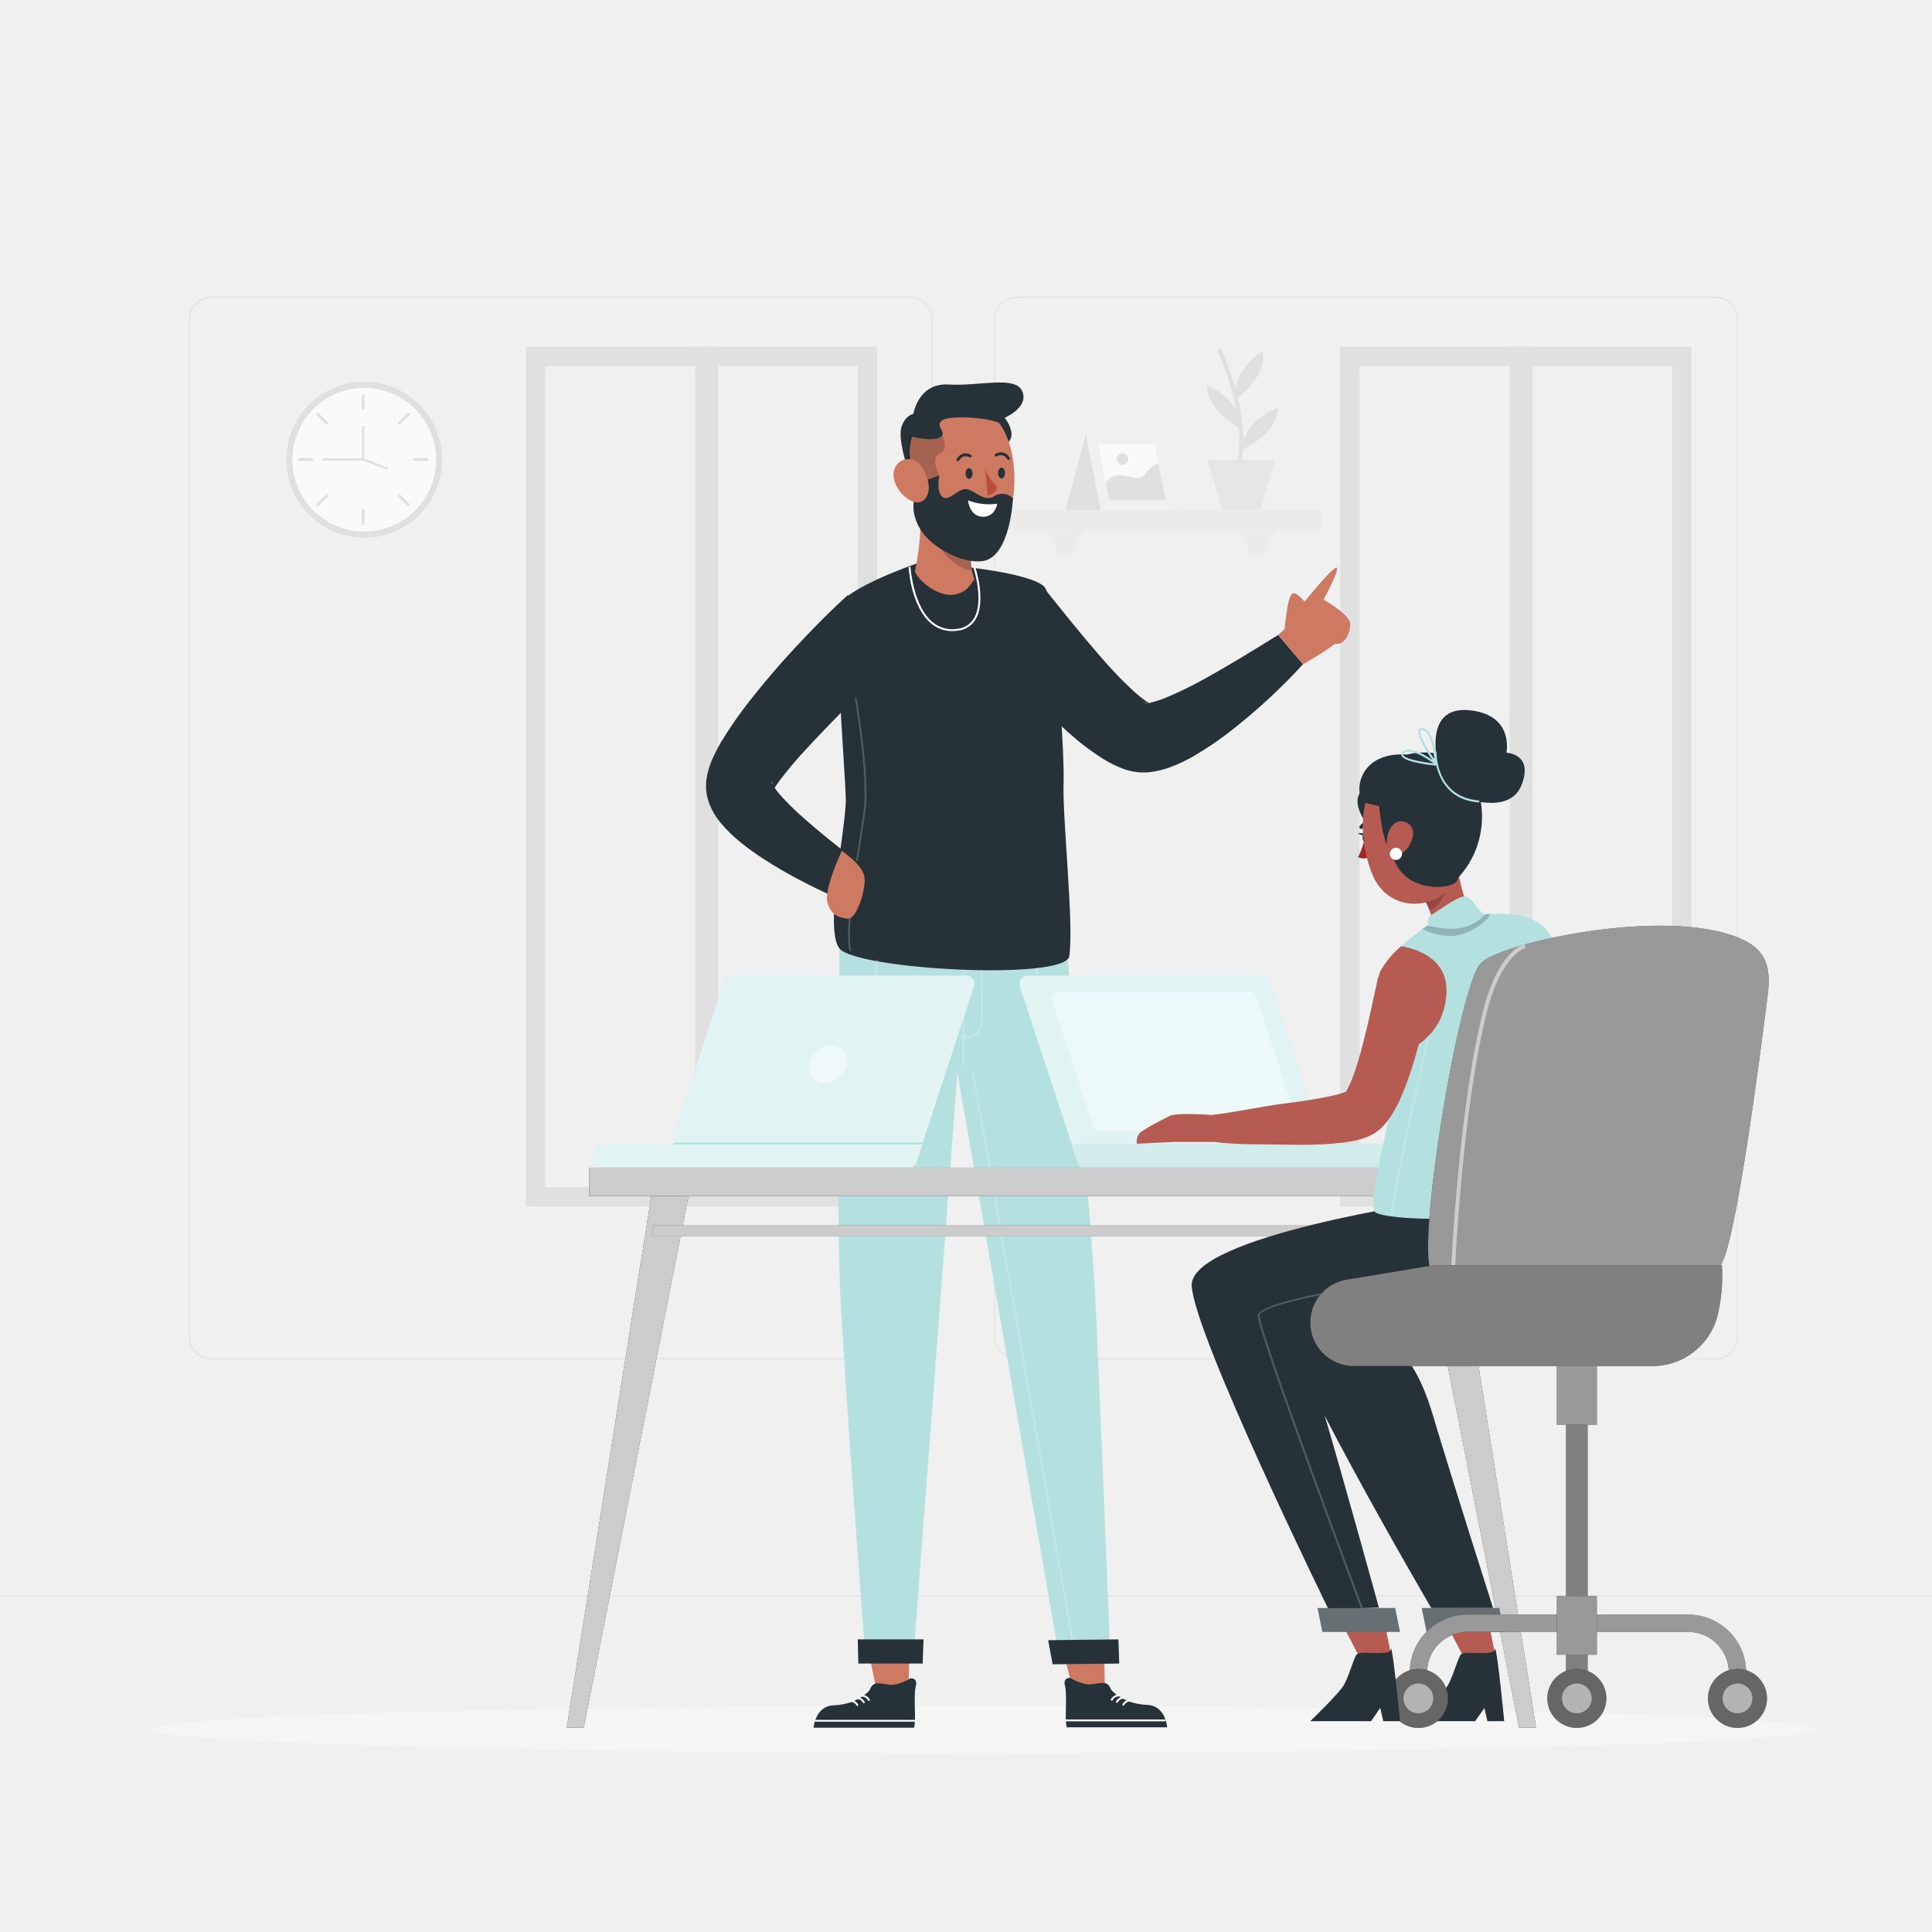
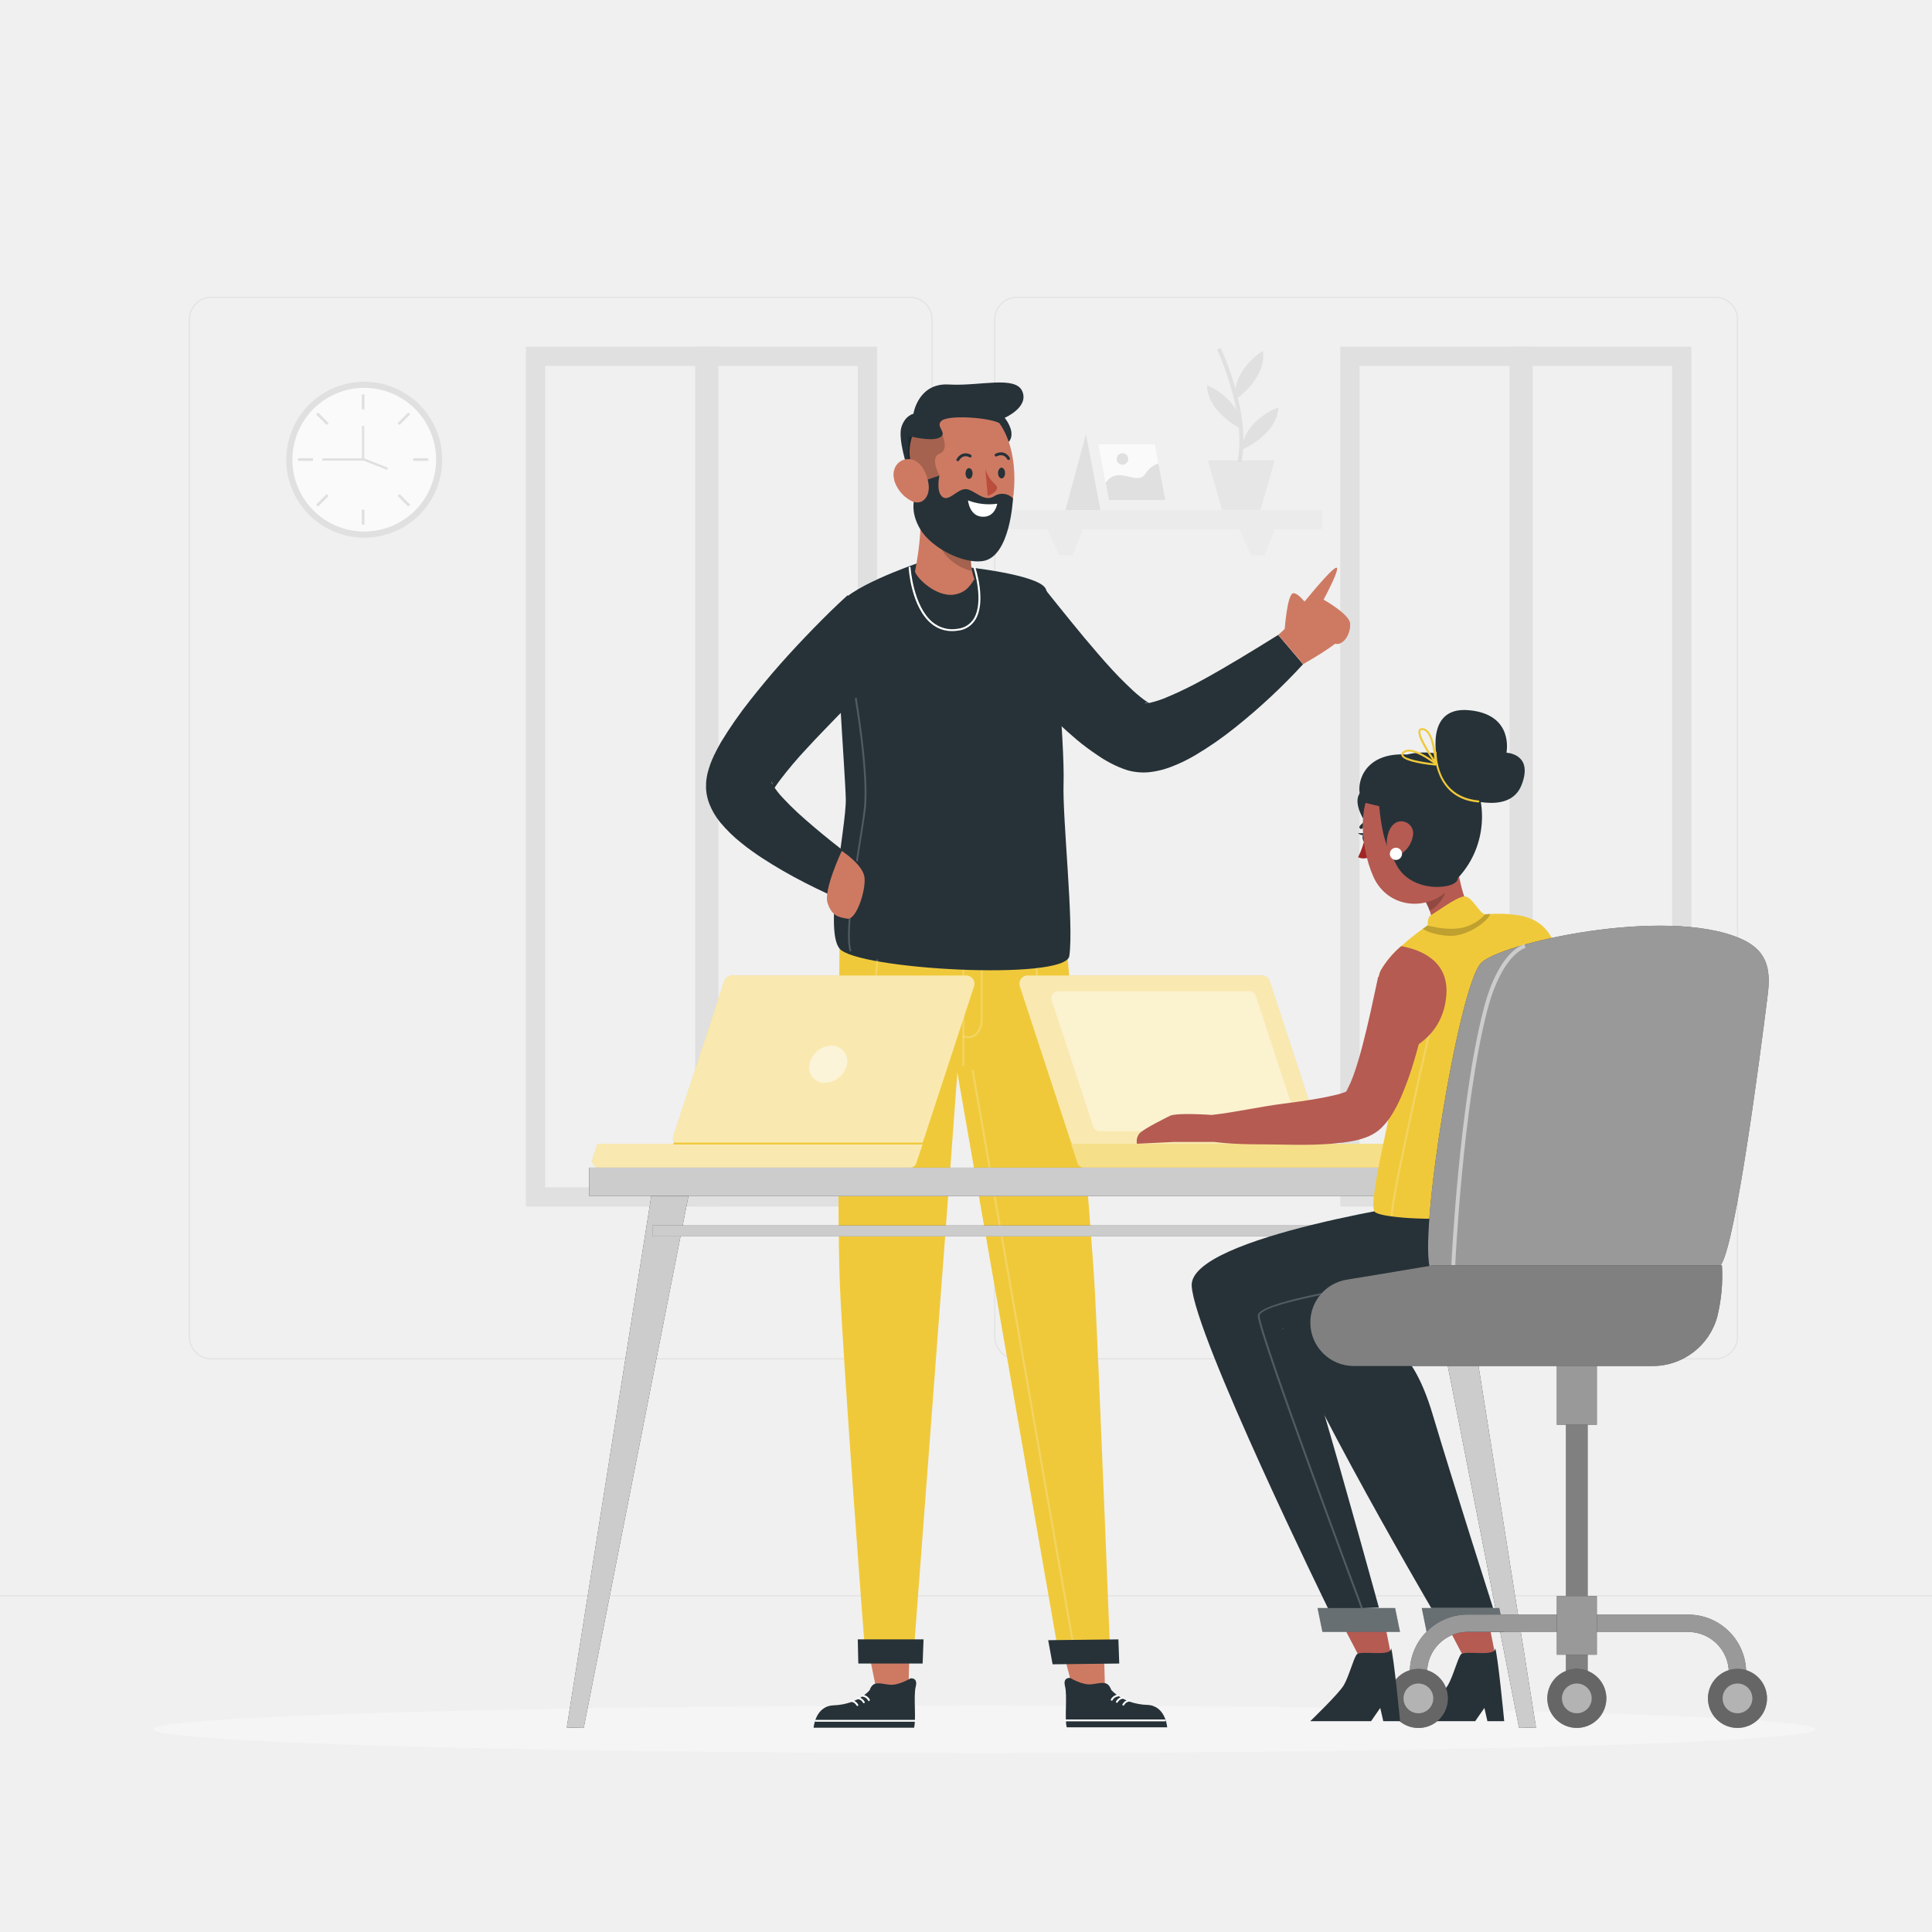
<svg xmlns="http://www.w3.org/2000/svg" viewBox="0 0 500 500">
  <g id="freepik--background-complete--inject-133">
    <rect x="256.32" y="132.04" width="85.87" height="4.92" style="fill:#ebebeb" />
    <polygon points="320.74 137.02 323.76 143.64 327.32 143.64 329.9 137.02 320.74 137.02" style="fill:#ebebeb" />
    <polygon points="271.07 137.02 274.09 143.64 277.64 143.64 280.23 137.02 271.07 137.02" style="fill:#ebebeb" />
    <rect x="281.03" y="155.56" width="222.54" height="90.87" transform="translate(593.29 -191.31) rotate(90)" style="fill:#e0e0e0" />
    <rect x="351.85" y="94.71" width="80.9" height="212.56" style="fill:#f0f0f0" />
    <rect x="390.67" y="89.72" width="6.02" height="222.54" style="fill:#e0e0e0" />
    <rect x="70.27" y="155.56" width="222.54" height="90.87" transform="translate(382.53 19.45) rotate(90)" style="fill:#e0e0e0" />
    <rect x="141.09" y="94.71" width="80.9" height="212.56" style="fill:#f0f0f0" />
    <rect x="179.91" y="89.72" width="6.02" height="222.54" style="fill:#e0e0e0" />
    <path d="M443.92,351.8H263.17a5.87,5.87,0,0,1-5.86-5.86V82.67a5.86,5.86,0,0,1,5.86-5.86H443.92a5.86,5.86,0,0,1,5.86,5.86V345.94A5.87,5.87,0,0,1,443.92,351.8ZM263.17,77.06a5.61,5.61,0,0,0-5.61,5.61V345.94a5.61,5.61,0,0,0,5.61,5.61H443.92a5.61,5.61,0,0,0,5.61-5.61V82.67a5.61,5.61,0,0,0-5.61-5.61Z" style="fill:#e0e0e0" />
    <path d="M235.49,351.8H54.75a5.87,5.87,0,0,1-5.87-5.86V82.67a5.86,5.86,0,0,1,5.87-5.86H235.49a5.86,5.86,0,0,1,5.86,5.86V345.94A5.86,5.86,0,0,1,235.49,351.8ZM54.75,77.06a5.62,5.62,0,0,0-5.62,5.61V345.94a5.62,5.62,0,0,0,5.62,5.61H235.49a5.61,5.61,0,0,0,5.61-5.61V82.67a5.61,5.61,0,0,0-5.61-5.61Z" style="fill:#e0e0e0" />
    <polygon points="329.9 119.12 326.21 131.99 316.28 131.99 312.59 119.12 329.9 119.12" style="fill:#e6e6e6" />
    <path d="M321.47,111.15s-9-4.25-9.09-11.46C312.38,99.69,321,103.07,321.47,111.15Z" style="fill:#e0e0e0" />
    <path d="M321.25,116.45s9.22-3.82,9.61-11C330.86,105.42,322.14,108.4,321.25,116.45Z" style="fill:#e0e0e0" />
    <path d="M319.6,103.52s8.3-5.56,7.26-12.7C326.86,90.82,318.89,95.46,319.6,103.52Z" style="fill:#e0e0e0" />
    <path d="M321.24,119.74l-1-.21c2.58-12.35-5.19-28.9-5.27-29.07l.92-.44C316.23,90.71,323.9,107.05,321.24,119.74Z" style="fill:#e0e0e0" />
    <polygon points="304.8 132.04 284.8 132.04 281.04 112.35 301.04 112.35 304.8 132.04" style="fill:#f0f0f0" />
    <polygon points="301.6 129.4 286.99 129.4 286.13 124.96 284.23 114.99 298.85 114.99 299.78 119.89 301.6 129.4" style="fill:#fafafa" />
    <circle cx="290.5" cy="118.78" r="1.49" style="fill:#e0e0e0" />
    <path d="M301.6,129.4H287l-.86-4.44a4.21,4.21,0,0,1,3.32-2c3,0,5.62,2.13,7.21-.72a6.43,6.43,0,0,1,3.12-2.31Z" style="fill:#e0e0e0" />
    <polygon points="281.04 112.35 275.74 132 279.7 132 284.8 132 281.04 112.35" style="fill:#e0e0e0" />
    <circle cx="94.27" cy="118.97" r="20.18" transform="translate(-38.89 46.11) rotate(-22.92)" style="fill:#e0e0e0" />
    <circle cx="94.27" cy="118.97" r="18.59" transform="translate(-38.35 45.13) rotate(-22.5)" style="fill:#fafafa" />
    <rect x="93.63" y="102.07" width="0.7" height="3.88" style="fill:#e0e0e0" />
    <rect x="93.63" y="131.9" width="0.7" height="3.88" style="fill:#e0e0e0" />
    <rect x="77.12" y="118.58" width="3.88" height="0.7" style="fill:#e0e0e0" />
    <rect x="106.95" y="118.58" width="3.88" height="0.7" style="fill:#e0e0e0" />
    <rect x="102.58" y="108.03" width="3.88" height="0.7" transform="translate(-46.02 105.67) rotate(-45.01)" style="fill:#e0e0e0" />
    <rect x="81.49" y="129.12" width="3.88" height="0.7" transform="translate(-67.12 96.95) rotate(-45.01)" style="fill:#e0e0e0" />
    <rect x="83.08" y="106.44" width="0.7" height="3.88" transform="translate(-52.2 90.75) rotate(-45.01)" style="fill:#e0e0e0" />
    <rect x="104.17" y="127.53" width="0.7" height="3.88" transform="translate(-60.93 111.81) rotate(-44.99)" style="fill:#e0e0e0" />
    <rect x="96.72" y="116.5" width="0.6" height="7.06" transform="translate(-50.21 166.34) rotate(-68.51)" style="fill:#e0e0e0" />
    <polygon points="94.27 119.22 83.43 119.22 83.43 118.63 93.68 118.63 93.68 110.21 94.27 110.21 94.27 119.22" style="fill:#e0e0e0" />
    <rect y="412.87" width="500" height="0.25" style="fill:#e0e0e0" />
  </g>
  <g id="freepik--Shadow--inject-133">
    <ellipse cx="254.71" cy="447.54" rx="215.08" ry="6.17" style="fill:#f5f5f5" />
  </g>
  <g id="freepik--character-2--inject-133">
-     <path d="M217.36,236.44s-.87,76,0,96.14c.91,21,6.31,93,6.37,92.72h12.92s10.71-141.11,11.71-155.95a73.23,73.23,0,0,0-3.87-27.65Z" style="fill:#B4E0E0" />
-     <path d="M276,244.52s6.37,70.54,7.41,90.62S287.24,426,287.24,426l-13.74-.78s-24.77-142-27.33-156.78.5-24,.5-24Z" style="fill:#B4E0E0" />
+     <path d="M217.36,236.44s-.87,76,0,96.14c.91,21,6.31,93,6.37,92.72h12.92s10.71-141.11,11.71-155.95a73.23,73.23,0,0,0-3.87-27.65Z" style="fill:#F0C93B" />
+     <path d="M276,244.52s6.37,70.54,7.41,90.62S287.24,426,287.24,426l-13.74-.78s-24.77-142-27.33-156.78.5-24,.5-24Z" style="fill:#F0C93B" />
    <g style="opacity:0.2">
      <path d="M277.43,264.12a8,8,0,0,1-6.06-2.45c-3.85-4.06-3.31-11.65-3.29-12l.5,0c0,.08-.54,7.69,3.16,11.59a7.64,7.64,0,0,0,5.95,2.29v.5Z" style="fill:#fff" />
    </g>
    <g style="opacity:0.2">
      <path d="M250.56,268.69a4.16,4.16,0,0,1-1.31-.23l.16-.47a2.87,2.87,0,0,0,3.48-1.07,5.13,5.13,0,0,0,.93-3.07V249.72h.5v14.13a5.66,5.66,0,0,1-1,3.37A3.38,3.38,0,0,1,250.56,268.69Z" style="fill:#fff" />
    </g>
    <g style="opacity:0.2">
      <rect x="249.08" y="248.65" width="0.5" height="27.19" style="fill:#fff" />
    </g>
    <g style="opacity:0.2">
      <path d="M277.73,425.73a.24.24,0,0,1-.24-.2l-26-148.36a.25.25,0,0,1,.2-.29.25.25,0,0,1,.29.21l26,148.35a.25.25,0,0,1-.21.29Z" style="fill:#fff" />
    </g>
    <polygon points="235.4 425.97 235.13 436.5 226.65 436.5 224.73 427.09 235.4 425.97" style="fill:#ce7a63" />
    <path d="M235.62,434.36s2-.31,1.37,2.14.17,8.36-.43,10.63h-26s.41-5.62,5.16-5.79c6.37-.23,9.33-3.91,9.33-3.91.93-2.57,2.57-1.7,5.18-1.43C232.56,436.25,235.62,434.36,235.62,434.36Z" style="fill:#263238" />
    <path d="M223.32,438.92a2.06,2.06,0,0,1,1.57,1.09" />
    <path d="M224.89,440.25a.25.25,0,0,1-.22-.15,1.9,1.9,0,0,0-1.38-1,.23.23,0,0,1-.21-.26.25.25,0,0,1,.27-.21,2.29,2.29,0,0,1,1.76,1.24.24.24,0,0,1-.13.31Z" style="fill:#fff" />
    <path d="M222,439.46a2.06,2.06,0,0,1,1.57,1.09" />
    <path d="M223.56,440.79a.25.25,0,0,1-.22-.15,1.84,1.84,0,0,0-1.38-.94.24.24,0,0,1,.06-.48,2.32,2.32,0,0,1,1.76,1.24.24.24,0,0,1-.13.31A.15.15,0,0,1,223.56,440.79Z" style="fill:#fff" />
    <path d="M220.32,440.19a2.09,2.09,0,0,1,1.57,1.09" />
    <path d="M221.89,441.52a.23.23,0,0,1-.22-.15,1.84,1.84,0,0,0-1.38-.94.24.24,0,0,1-.21-.27.24.24,0,0,1,.27-.2,2.27,2.27,0,0,1,1.76,1.23.24.24,0,0,1-.13.31A.15.15,0,0,1,221.89,441.52Z" style="fill:#fff" />
    <path d="M236.77,445.58H211.14a.24.24,0,1,1,0-.47h25.63a.24.24,0,1,1,0,.47Z" style="fill:#fff" />
    <polygon points="222.13 430.52 238.78 430.52 239.01 424.27 221.99 424.27 222.13 430.52" style="fill:#263238" />
    <polygon points="274.77 425.98 277.48 436.4 285.95 436.4 285.7 427.09 274.77 425.98" style="fill:#ce7a63" />
    <path d="M277,434.25s-2-.3-1.37,2.15-.16,8.35.44,10.63h26s-.4-5.63-5.15-5.8c-6.37-.22-9.34-3.9-9.34-3.9-.93-2.57-2.56-1.71-5.17-1.43C280,436.14,277,434.25,277,434.25Z" style="fill:#263238" />
    <path d="M289.29,438.81a2.1,2.1,0,0,0-1.58,1.09" />
    <path d="M287.71,440.14a.24.24,0,0,0,.23-.15,1.83,1.83,0,0,1,1.38-.94.23.23,0,0,0,.2-.27.22.22,0,0,0-.26-.2,2.28,2.28,0,0,0-1.77,1.23.24.24,0,0,0,.13.31A.15.15,0,0,0,287.71,440.14Z" style="fill:#fff" />
    <path d="M290.62,439.36a2,2,0,0,0-1.57,1.09" />
    <path d="M289.05,440.69a.25.25,0,0,0,.22-.15,1.83,1.83,0,0,1,1.38-.94.24.24,0,1,0-.06-.48,2.31,2.31,0,0,0-1.77,1.24.24.24,0,0,0,.13.31Z" style="fill:#fff" />
    <path d="M292.29,440.09a2.07,2.07,0,0,0-1.58,1.09" />
    <path d="M290.71,441.42a.25.25,0,0,0,.23-.15,1.81,1.81,0,0,1,1.38-.94.24.24,0,0,0-.06-.48,2.3,2.3,0,0,0-1.77,1.24.24.24,0,0,0,.13.31Z" style="fill:#fff" />
    <path d="M275.83,445.48h25.63a.24.24,0,1,0,0-.48H275.83a.24.24,0,1,0,0,.48Z" style="fill:#fff" />
    <polygon points="289.66 430.52 272.41 430.72 271.27 424.48 289.44 424.27 289.66 430.52" style="fill:#263238" />
    <path d="M270.24,152.23l3.43,4.28,3.5,4.33c2.33,2.88,4.7,5.71,7.08,8.46s4.78,5.42,7.22,7.76c1.2,1.17,2.39,2.29,3.52,3.19.55.45,1.09.86,1.55,1.17.25.19.41.26.62.41l.2.12.09.06.05,0s-.1,0-.14,0c-1.06-.23-1.16,0-1,0a4.44,4.44,0,0,0,1.29-.13,26.53,26.53,0,0,0,4.21-1.38,95.59,95.59,0,0,0,9.55-4.64c6.44-3.53,13-7.58,19.38-11.54l6.44,7.58a154.76,154.76,0,0,1-17.55,16.36,88.47,88.47,0,0,1-10.34,7.18,40,40,0,0,1-6.45,3.09,22.32,22.32,0,0,1-4.35,1.16,15.12,15.12,0,0,1-6.71-.34,25.53,25.53,0,0,1-4.42-1.86c-1.22-.64-2.29-1.29-3.31-2a60.8,60.8,0,0,1-5.47-4.08,112.89,112.89,0,0,1-9.14-8.62c-2.84-2.94-5.49-6-8.07-9.05-1.26-1.55-2.53-3.1-3.75-4.69l-1.82-2.4-1.8-2.51Z" style="fill:#263238" />
    <path d="M330.81,164.3s4.42-3.77,6-6.37,9.89,6,10,7.23-9.55,6.72-9.55,6.72Z" style="fill:#ce7a63" />
    <path d="M335.89,157.8s7.77-9.75,9.71-10.8-3.06,8.19-3.06,8.19,6.72,3.73,6.87,6.2-1.27,4.78-2.91,5.23a3,3,0,0,1-2.84-1.12Z" style="fill:#ce7a63" />
    <path d="M332.4,163.81s.64-10.06,2.28-10.28,5,4.87,5,4.87Z" style="fill:#ce7a63" />
    <path d="M237.18,145.86s-19,6.51-20.23,11.32,1.78,42.43,1.94,49.59-5.71,33.62-1.64,38.7c4.36,5.45,58.55,8.44,59.49,1.95,1.22-8.4-1.81-35.45-1.49-44.85s-2.61-46.69-4.68-50.31-20.88-5.56-20.88-5.56Z" style="fill:#263238" />
    <g style="opacity:0.2">
      <path d="M219.93,246.26c-1.48-4,.84-18.72,2.55-29.48.42-2.69.79-5,1-6.85,1.26-9-2.24-29.12-2.28-29.33l.49-.08c0,.2,3.55,20.44,2.29,29.48-.26,1.84-.62,4.17-1.05,6.86-1.6,10.1-4,25.37-2.57,29.22Z" style="fill:#fff" />
    </g>
    <path d="M234.81,121s-2.48-7.45-1.52-10.48,3.1-3.43,3.1-3.43,1.21-8.06,9.18-7.58,17.23-2.39,19,1.76-4.56,6.86-4.56,6.86,2.5,3,1.55,5.42-3.16.16-3.16.16Z" style="fill:#263238" />
    <path d="M252.18,149.9c-.88,1.17-1.88,3.5-5.38,4-4.41.59-9.45-4.07-10-6,1.25-6.31,2-13.59,1-19.31l5.75,4.79,8.35,6.95h0c0,.15-.09.32-.14.47s-.09.42-.14.63a14.39,14.39,0,0,0-.26,1.53c-.05.41-.08.82-.09,1.22a15.78,15.78,0,0,0,.31,3.6A13.62,13.62,0,0,0,252.18,149.9Z" style="fill:#ce7a63" />
    <path d="M246.42,163.33a8.31,8.31,0,0,1-5.35-1.89c-5.23-4.25-5.89-14.09-5.91-14.51a.23.23,0,0,1,.23-.26.24.24,0,0,1,.27.23c0,.1.66,10,5.73,14.15a8,8,0,0,0,6.47,1.67,5.58,5.58,0,0,0,4.14-2.59c2.76-4.47,0-13-.05-13.14a.23.23,0,0,1,.16-.31.24.24,0,0,1,.31.16c.12.36,2.89,8.89,0,13.55a6,6,0,0,1-4.5,2.82A9.8,9.8,0,0,1,246.42,163.33Z" style="fill:#fff" />
    <g style="opacity:0.2">
      <path d="M251.56,147.78c-3.12-.65-7-3.18-8.12-6.35-.74-2.06,0-4.16.8-4.38l7.1,5.91c-.05.41-.08.82-.09,1.22A15.78,15.78,0,0,0,251.56,147.78Z" />
    </g>
    <path d="M235.43,118a12.9,12.9,0,0,1,17.74-12.9c9.24,3.74,10.56,17.73,8.55,26.21-2.23,9.42-13.86,13.76-21,6.5-4.77-4.83-4.64-10.38-5.25-19.81" style="fill:#ce7a63" />
    <g style="opacity:0.2">
      <path d="M243.89,112.61s1.81,3.8-.76,4.82,0,5.64,0,5.64l-5.39,2a10.29,10.29,0,0,1-2.75-6.8c0-4.09.23-6.8.23-6.8Z" />
    </g>
    <path d="M235,112.78s5.75,1.6,8.14.48-1.28-2.87.56-4.39,12.11-.86,15,.65.17-5.43-5.57-6.31S236,103.61,235,112.78Z" style="fill:#263238" />
    <path d="M239.12,124.43s-5.48,5.07-.9,12.62c2.9,4.78,11,8.89,16.08,8.16,7.19-1,7.86-16.23,7.86-16.23a3.8,3.8,0,0,0-4.85-.57c-2.73,1.75-5.23-1.83-7.43-1.83s-4.31,3.36-6,2-.76-5.51-.76-5.51Z" style="fill:#263238" />
    <path d="M231.4,124.25a9,9,0,0,0,4.32,5.33c2.77,1.48,4.84-.84,4.64-3.81-.19-2.68-1.85-6.68-4.91-6.94s-4.85,2.62-4,5.42" style="fill:#ce7a63" />
    <path d="M249.88,122.54c0,.77.41,1.39.91,1.39s.91-.62.91-1.39-.41-1.39-.92-1.39-.9.62-.9,1.39" style="fill:#263238" />
    <path d="M258.29,122.42c0,.77.41,1.39.92,1.39s.9-.63.9-1.39-.41-1.39-.91-1.39-.91.62-.91,1.39" style="fill:#263238" />
    <path d="M250.52,129.5a15.1,15.1,0,0,0,7.57.86s-.49,3.32-3.54,3.38C250.87,133.83,250.52,129.5,250.52,129.5Z" style="fill:#fff" />
    <path d="M261,119.05a.34.34,0,0,1-.32-.19,1.94,1.94,0,0,0-1.17-1,2.26,2.26,0,0,0-1.53.23.37.37,0,0,1-.38-.64,3,3,0,0,1,2.1-.32,2.67,2.67,0,0,1,1.63,1.37.38.38,0,0,1-.14.51A.43.43,0,0,1,261,119.05Z" style="fill:#263238" />
    <path d="M247.9,119.35a.53.53,0,0,1-.17,0,.38.38,0,0,1-.17-.5,3,3,0,0,1,1.59-1.42,2.69,2.69,0,0,1,2.1.25.39.39,0,0,1,.17.51.38.38,0,0,1-.51.16,1.93,1.93,0,0,0-1.52-.21,2.29,2.29,0,0,0-1.16,1A.36.36,0,0,1,247.9,119.35Z" style="fill:#263238" />
    <path d="M255,121.3a8.32,8.32,0,0,0,2.49,4c1.93,1.61-1.87,3.06-1.87,3.06Z" style="fill:#ba4d3c" />
    <path d="M233.35,168.56l-16.49,16.68c-2.69,2.81-5.42,5.56-8,8.39a102.33,102.33,0,0,0-7,8.26c-.49.65-.93,1.28-1.27,1.8s-.57,1-.59.87,0-.13,0-.36v-.15a2.11,2.11,0,0,0,0-.25c0-.17,0-.35,0-.48a2.49,2.49,0,0,0-.27-.95c-.14-.18-.05.2.2.65a20,20,0,0,0,2.68,3.49c1.16,1.25,2.45,2.53,3.81,3.8,5.48,5,11.82,9.92,18,14.65l-4.82,8.7c-3.93-1.59-7.61-3.33-11.33-5.23a122.14,122.14,0,0,1-11-6.35c-1.81-1.2-3.62-2.46-5.41-3.92a36.69,36.69,0,0,1-5.47-5.34,17.63,17.63,0,0,1-2.73-4.58,13.09,13.09,0,0,1-.92-3.87,9.91,9.91,0,0,1,0-1.23l0-.63.05-.51a17.09,17.09,0,0,1,.31-1.84,24.54,24.54,0,0,1,1.7-4.69c.59-1.24,1.18-2.34,1.78-3.38a107.53,107.53,0,0,1,7.55-10.86c2.63-3.31,5.27-6.52,8-9.59s5.54-6.08,8.39-9,5.73-5.78,8.85-8.6Z" style="fill:#263238" />
    <path d="M217.85,220.22s5.53,3.56,5.89,6.89-2.11,11-4.43,10.64-4.08-.74-5.15-4.09S217.85,220.22,217.85,220.22Z" style="fill:#ce7a63" />
    <g style="opacity:0.2">
      <path d="M217.13,264.11l0-.49c9.94-.8,9.64-15.17,9.63-15.31h.5C227.23,248.44,227.54,263.28,217.13,264.11Z" style="fill:#fff" />
    </g>
  </g>
  <g id="freepik--Table--inject-133">
-     <path d="M236.91,296.84H176.25a2.12,2.12,0,0,1-2-2.79l13.17-40.12a2.13,2.13,0,0,1,2-1.47h60.66a2.12,2.12,0,0,1,2,2.79l-13.17,40.13A2.14,2.14,0,0,1,236.91,296.84Z" style="fill:#B4E0E0" />
+     <path d="M236.91,296.84H176.25a2.12,2.12,0,0,1-2-2.79l13.17-40.12a2.13,2.13,0,0,1,2-1.47h60.66a2.12,2.12,0,0,1,2,2.79l-13.17,40.13A2.14,2.14,0,0,1,236.91,296.84Z" style="fill:#F0C93B" />
    <g style="opacity:0.6">
      <path d="M236.91,296.84H176.25a2.12,2.12,0,0,1-2-2.79l13.17-40.12a2.13,2.13,0,0,1,2-1.47h60.66a2.12,2.12,0,0,1,2,2.79l-13.17,40.13A2.14,2.14,0,0,1,236.91,296.84Z" style="fill:#fff" />
    </g>
    <g style="opacity:0.5">
      <path d="M219.2,275.43a6,6,0,0,1-5.71,4.79,3.94,3.94,0,0,1-4-4.79,6,6,0,0,1,5.7-4.8A4,4,0,0,1,219.2,275.43Z" style="fill:#fff" />
    </g>
-     <path d="M154.64,296l-1.28,3.86a1.81,1.81,0,0,0,1.72,2.38h80.34a1.79,1.79,0,0,0,1.72-1.24l1.67-5Z" style="fill:#B4E0E0" />
+     <path d="M154.64,296l-1.28,3.86a1.81,1.81,0,0,0,1.72,2.38h80.34a1.79,1.79,0,0,0,1.72-1.24l1.67-5Z" style="fill:#F0C93B" />
    <g style="opacity:0.6">
      <path d="M154.64,296l-1.28,3.86a1.81,1.81,0,0,0,1.72,2.38h80.34a1.79,1.79,0,0,0,1.72-1.24l1.67-5Z" style="fill:#fff" />
    </g>
-     <path d="M238.64,296.2H174.51a.25.25,0,0,1,0-.5h64.13a.25.25,0,0,1,0,.5Z" style="fill:#B4E0E0" />
-     <path d="M279.1,296.84h60.66a2.12,2.12,0,0,0,2-2.79l-13.17-40.12a2.13,2.13,0,0,0-2-1.47H265.93a2.13,2.13,0,0,0-2,2.79l13.17,40.13A2.14,2.14,0,0,0,279.1,296.84Z" style="fill:#B4E0E0" />
+     <path d="M238.64,296.2H174.51a.25.25,0,0,1,0-.5h64.13a.25.25,0,0,1,0,.5Z" style="fill:#F0C93B" />
+     <path d="M279.1,296.84h60.66a2.12,2.12,0,0,0,2-2.79l-13.17-40.12a2.13,2.13,0,0,0-2-1.47H265.93a2.13,2.13,0,0,0-2,2.79l13.17,40.13A2.14,2.14,0,0,0,279.1,296.84Z" style="fill:#F0C93B" />
    <g style="opacity:0.6">
      <path d="M279.1,296.84h60.66a2.12,2.12,0,0,0,2-2.79l-13.17-40.12a2.13,2.13,0,0,0-2-1.47H265.93a2.13,2.13,0,0,0-2,2.79l13.17,40.13A2.14,2.14,0,0,0,279.1,296.84Z" style="fill:#fff" />
    </g>
    <g style="opacity:0.4">
      <path d="M284.58,292.76H334.1a1.73,1.73,0,0,0,1.64-2.27L325,257.74a1.74,1.74,0,0,0-1.65-1.2H273.83a1.74,1.74,0,0,0-1.65,2.28l10.76,32.75A1.72,1.72,0,0,0,284.58,292.76Z" style="fill:#fff" />
    </g>
-     <path d="M361.37,296l1.28,3.86a1.81,1.81,0,0,1-1.72,2.38H280.59a1.79,1.79,0,0,1-1.72-1.24l-1.67-5Z" style="fill:#B4E0E0" />
+     <path d="M361.37,296l1.28,3.86a1.81,1.81,0,0,1-1.72,2.38H280.59a1.79,1.79,0,0,1-1.72-1.24l-1.67-5Z" style="fill:#F0C93B" />
    <g style="opacity:0.4">
      <path d="M361.37,296l1.28,3.86a1.81,1.81,0,0,1-1.72,2.38H280.59a1.79,1.79,0,0,1-1.72-1.24l-1.67-5Z" style="fill:#fff" />
    </g>
    <rect x="152.47" y="302.19" width="243.46" height="7.36" />
    <g style="opacity:0.8">
      <rect x="152.47" y="302.19" width="243.46" height="7.36" style="fill:#fff" />
    </g>
    <polygon points="168.55 309.55 146.68 447.08 151.07 447.18 178.17 309.55 168.55 309.55" />
    <g style="opacity:0.8">
      <polygon points="168.55 309.55 146.68 447.07 151.07 447.18 178.17 309.55 168.55 309.55" style="fill:#fff" />
    </g>
    <polygon points="375.65 309.55 397.52 447.08 393.13 447.18 366.03 309.55 375.65 309.55" />
    <g style="opacity:0.8">
      <polygon points="375.65 309.55 397.52 447.07 393.13 447.18 366.03 309.55 375.65 309.55" style="fill:#fff" />
    </g>
    <rect x="168.83" y="317.16" width="202.06" height="2.82" />
    <g style="opacity:0.8">
      <rect x="168.83" y="317.16" width="202.06" height="2.82" style="fill:#fff" />
    </g>
  </g>
  <g id="freepik--character-3--inject-133">
    <path d="M396.92,314.63s11.42,25.89-13.08,32.42c-16.75,4.47-41.15-6.78-51.95-3.22,0,0,4.71,1.66,10.16,19.9s14.8,52.3,14.8,52.3l-13,.53s-34.74-70.92-35.44-83.79S372,310.67,372,310.67Z" style="fill:#263238" />
    <path d="M424.86,318.29s11,27.76-14.39,30.44c-19.7,2.08-37.74.17-52.32-1.36,0,0,7.14.35,12.59,18.59s15.67,50.2,15.67,50.2l-16,0s-40.92-69.8-41.62-82.67,68.14-18.91,68.14-18.91Z" style="fill:#263238" />
    <g style="opacity:0.2">
      <path d="M352.84,417.92c-1.11-3-27.34-73-27.34-77.42s38.94-9.63,43.38-10.2l.06.5C351.68,333,326,337.45,326,340.5c0,4.29,27,76.52,27.31,77.25Z" style="fill:#fff" />
    </g>
    <polygon points="384.9 417.83 386.94 428.23 378.47 428.23 373.67 419.03 384.9 417.83" style="fill:#b55b52" />
    <path d="M386.94,426.49c.31,2.52-8.08.43-8.93,1.74s-2,5.69-3.29,7.9-8.69,9.31-8.69,9.31h15.75l2.38-3.43.78,3.43h4.35S387.64,428.26,386.94,426.49Z" style="fill:#263238" />
    <polygon points="369.21 422.33 389.29 422.33 388.02 416.16 367.95 416.16 369.21 422.33" style="fill:#263238" />
    <g style="opacity:0.3">
      <polygon points="369.21 422.33 389.29 422.33 388.02 416.16 367.95 416.16 369.21 422.33" style="fill:#fff" />
    </g>
    <path d="M352.42,214.5a.46.46,0,0,1-.45-.08.47.47,0,0,1-.06-.66,4.56,4.56,0,0,1,3.88-1.7.45.45,0,0,1,.4.51.46.46,0,0,1-.51.41,3.69,3.69,0,0,0-3.06,1.38.35.35,0,0,1-.2.14" style="fill:#263238" />
    <path d="M353.29,216.52a20.5,20.5,0,0,1-1.82,5.33,3.28,3.28,0,0,0,2.79,0Z" style="fill:#a02724" />
    <path d="M354.51,216.75c.21.76,0,1.49-.51,1.64s-1.07-.36-1.29-1.12,0-1.49.5-1.63,1.08.35,1.3,1.11" style="fill:#263238" />
    <path d="M353.44,215.62h-2s1.34,1.15,2,0" style="fill:#263238" />
    <path d="M353.5,204.13s-4.35,1.11-.78,7.64l3.25-6.68Z" style="fill:#263238" />
    <path d="M372.05,197.2s-3.7-14.47,8.1-13.4,9.72,11,9.72,11,7.11.25,3.89,8.4-15.9,2.95-15.9,2.95C374.84,204.2,373.07,201.05,372.05,197.2Z" style="fill:#263238" />
    <path d="M377.14,240.24a12.18,12.18,0,0,0-7.18,1.24c1.47-2.78.24-5.93-1.41-8.8l8.17-12.29c.5,6,2.35,16.65,7.38,19.3C384.1,239.69,385.75,241.12,377.14,240.24Z" style="fill:#b55b52" />
    <g style="opacity:0.2">
      <path d="M373.39,225.4l-4.84,7.27a18.78,18.78,0,0,1,1.43,3c2.31-1,4.87-4.62,4.41-7.22a8.84,8.84,0,0,0-1-3" />
    </g>
    <path d="M378.9,208.91c1.11,9.42,1.79,13.39-2,19-5.78,8.48-17.6,7.79-21.51-1.11-3.53-8-4.76-22.09,3.69-27.45a13,13,0,0,1,19.87,9.53" style="fill:#b55b52" />
    <path d="M364.14,195.27s8.58-2.39,14.53,3,7.52,19.54-1.41,29c.28,2.87-12.13,4.31-16-3.73-1.4-2.92-3.39-4.81-4.32-14.9l-3.6-.86C350.35,206.52,350.65,194.43,364.14,195.27Z" style="fill:#263238" />
    <path d="M365.64,216.42a6.92,6.92,0,0,1-2.86,4.45c-2,1.38-3.8-.23-3.89-2.54-.08-2.07.86-5.28,3.19-5.73a3.11,3.11,0,0,1,3.56,3.82" style="fill:#b55b52" />
    <path d="M359.73,221.34a1.58,1.58,0,1,0,1.15-1.9A1.58,1.58,0,0,0,359.73,221.34Z" style="fill:#fff" />
-     <path d="M382.55,207.67h0c-11.4-1-11.29-12.81-11.28-12.93a.25.25,0,0,1,.26-.26.26.26,0,0,1,.26.27c0,.46-.1,11.39,10.81,12.4a.26.26,0,0,1,0,.52Z" style="fill:#B4E0E0" />
-     <path d="M371.5,198.13h0c-1.36-.13-8.2-.88-8.8-2.56a.94.94,0,0,1,.33-1c2.29-2.25,8.76,2.89,9,3.11a.25.25,0,0,1,0,.36.26.26,0,0,1-.36,0l0,0A.23.23,0,0,1,371.5,198.13Zm-6.92-3.63a1.66,1.66,0,0,0-1.22.43c-.27.26-.21.42-.2.47.36,1,4.83,1.83,7.88,2.16C369.36,196.33,366.44,194.5,364.58,194.5Z" style="fill:#B4E0E0" />
-     <path d="M371.5,197.56a.26.26,0,0,1-.26-.25v0a.24.24,0,0,1-.2-.11c-.79-1.12-4.71-6.77-3.83-8.32a.92.92,0,0,1,1-.42c3.2.25,3.55,8.51,3.57,8.86a.26.26,0,0,1-.25.27Zm-3.45-8.62c-.29,0-.36.12-.39.16-.52.93,1.78,4.85,3.53,7.37-.21-2.63-1-7.36-3-7.53Z" style="fill:#B4E0E0" />
-     <path d="M404.74,306c-6.7,11.77-46.75,10.14-48.95,7.62s6.45-33.27,6.43-40.84v0c-.05-7.53-7.66-16.11-4.86-21.68a24,24,0,0,1,5.28-6.25,68.62,68.62,0,0,1,5.53-4.46l.36-.25,0,0c.35-.26.67-.48.95-.67.66-.46,1.06-.71,1.06-.71a93.17,93.17,0,0,1,13.83-2.14l1.26-.07a32.67,32.67,0,0,1,8.06.45c8.57,1.8,10,9.41,10.3,17.91S411.44,294.24,404.74,306Z" style="fill:#B4E0E0" />
+     <path d="M382.55,207.67h0c-11.4-1-11.29-12.81-11.28-12.93a.25.25,0,0,1,.26-.26.26.26,0,0,1,.26.27c0,.46-.1,11.39,10.81,12.4a.26.26,0,0,1,0,.52Z" style="fill:#F0C93B" />
+     <path d="M371.5,198.13h0c-1.36-.13-8.2-.88-8.8-2.56a.94.94,0,0,1,.33-1c2.29-2.25,8.76,2.89,9,3.11a.25.25,0,0,1,0,.36.26.26,0,0,1-.36,0l0,0A.23.23,0,0,1,371.5,198.13Zm-6.92-3.63a1.66,1.66,0,0,0-1.22.43c-.27.26-.21.42-.2.47.36,1,4.83,1.83,7.88,2.16C369.36,196.33,366.44,194.5,364.58,194.5Z" style="fill:#F0C93B" />
+     <path d="M371.5,197.56a.26.26,0,0,1-.26-.25v0a.24.24,0,0,1-.2-.11c-.79-1.12-4.71-6.77-3.83-8.32a.92.92,0,0,1,1-.42c3.2.25,3.55,8.51,3.57,8.86a.26.26,0,0,1-.25.27Zm-3.45-8.62c-.29,0-.36.12-.39.16-.52.93,1.78,4.85,3.53,7.37-.21-2.63-1-7.36-3-7.53Z" style="fill:#F0C93B" />
+     <path d="M404.74,306c-6.7,11.77-46.75,10.14-48.95,7.62s6.45-33.27,6.43-40.84v0c-.05-7.53-7.66-16.11-4.86-21.68a24,24,0,0,1,5.28-6.25,68.62,68.62,0,0,1,5.53-4.46l.36-.25,0,0c.35-.26.67-.48.95-.67.66-.46,1.06-.71,1.06-.71a93.17,93.17,0,0,1,13.83-2.14l1.26-.07a32.67,32.67,0,0,1,8.06.45c8.57,1.8,10,9.41,10.3,17.91S411.44,294.24,404.74,306Z" style="fill:#F0C93B" />
    <g style="opacity:0.2">
      <path d="M360.37,314.65l-.49,0c.49-7.31,9.91-47.88,10-48.29l.49.12C370.27,266.85,360.87,307.37,360.37,314.65Z" style="fill:#fff" />
    </g>
    <g style="opacity:0.2">
      <path d="M385.65,236.51s0,.05,0,.08c-.4,1.57-5.64,5.77-10.46,5.61-4.33-.15-6.59-1.54-7-1.83l.36-.25,0,0c.35-.26.67-.48.95-.67a20.94,20.94,0,0,0,7.15.89,11.24,11.24,0,0,0,7.73-3.73h0Z" />
    </g>
    <path d="M374.32,257.4c-.7,10.09-8.28,14-12.1,15.39v0c-.05-7.53-7.66-16.11-4.86-21.68a24,24,0,0,1,5.28-6.25C367.84,245.81,374.93,248.74,374.32,257.4Z" style="fill:#b55b52" />
    <path d="M370.37,255.16a150.84,150.84,0,0,1-4.29,19,81.07,81.07,0,0,1-3.41,9.57,34.68,34.68,0,0,1-2.7,5.13,17.48,17.48,0,0,1-2.44,3l-.46.42-.54.44a9.19,9.19,0,0,1-1.21.79c-.36.2-.72.38-1.09.56l-.91.35c-.32.13-.59.21-.85.29l-.79.23c-.51.13-1,.23-1.48.34l-1.38.24-1.33.19c-1.74.21-3.41.34-5.07.43-3.3.17-6.52.16-9.72.09-6.41-.15-12.16.11-18.5-.7l-.45-7c6.15-.7,12.36-2.15,18.42-2.9,3-.39,6.05-.81,8.95-1.33,1.45-.25,2.87-.53,4.2-.85l1-.25.91-.27.78-.27.32-.13a1.47,1.47,0,0,0,.25-.12l.17-.1h-.06s-.21.12-.24.15l-.09.06h0a7.28,7.28,0,0,1,.39-.7,28.7,28.7,0,0,0,1.43-3.26c.93-2.52,1.74-5.35,2.49-8.2,1.49-5.71,2.76-11.76,4-17.57Z" style="fill:#b55b52" />
    <path d="M294.24,296l9.62-.47H314.2l1.17-6.85s-9.56-.83-12.39,0c0,0-7.2,3.48-8.15,4.72A3.27,3.27,0,0,0,294.24,296Z" style="fill:#b55b52" />
-     <path d="M369.56,239.57s-.37-2.12.86-2.79,6.39-4.54,8.44-4.79,4.11,4.67,5.52,4.59S373.05,240.64,369.56,239.57Z" style="fill:#B4E0E0" />
+     <path d="M369.56,239.57s-.37-2.12.86-2.79,6.39-4.54,8.44-4.79,4.11,4.67,5.52,4.59S373.05,240.64,369.56,239.57Z" style="fill:#F0C93B" />
    <path d="M450.27,242.83c6.83,2.9,8.1,7.53,7.23,14.5-2.31,18.52-8.17,63-11.94,69.72-4.79,8.52-71.89,9.4-75.31,1.64s7.22-73.23,13-79.42C388,244.12,430.74,234.51,450.27,242.83Z" />
    <g style="opacity:0.6">
      <path d="M450.27,242.83c6.83,2.9,8.1,7.53,7.23,14.5-2.31,18.52-8.17,63-11.94,69.72-4.79,8.52-71.89,9.4-75.31,1.64s7.22-73.23,13-79.42C388,244.12,430.74,234.51,450.27,242.83Z" style="fill:#fff" />
    </g>
    <g style="opacity:0.5">
      <path d="M376.61,327.5l-1-.05c0-.41,2-42,8.4-66.52,3.94-15,10.29-16.54,10.55-16.59l.21,1c-.06,0-6,1.53-9.79,15.88C378.58,285.64,376.62,327.08,376.61,327.5Z" style="fill:#fff" />
    </g>
    <path d="M370.89,327.47s-3.79.6-13.32,2.21c-3.18.54-6.29,1.05-9,1.48a11.24,11.24,0,0,0-9.47,11.11h0a11.25,11.25,0,0,0,11.25,11.26h77.24a17.34,17.34,0,0,0,16.82-12.69,44.52,44.52,0,0,0,1.23-13.37Z" />
    <g style="opacity:0.5">
      <path d="M370.89,327.47s-3.79.6-13.32,2.21c-3.18.54-6.29,1.05-9,1.48a11.24,11.24,0,0,0-9.47,11.11h0a11.25,11.25,0,0,0,11.25,11.26h77.24a17.34,17.34,0,0,0,16.82-12.69,44.52,44.52,0,0,0,1.23-13.37Z" style="fill:#fff" />
    </g>
    <rect x="405.28" y="354.38" width="5.6" height="79.54" />
    <g style="opacity:0.5">
      <rect x="405.28" y="354.38" width="5.6" height="79.54" style="fill:#fff" />
    </g>
    <path d="M447.42,435.13h4.48v-2.27a15,15,0,0,0-15-15H413.26v4.48h23.63a10.55,10.55,0,0,1,10.53,10.54Z" />
    <g style="opacity:0.6">
      <path d="M447.42,435.13h4.48v-2.27a15,15,0,0,0-15-15H413.26v4.48h23.63a10.55,10.55,0,0,1,10.53,10.54Z" style="fill:#fff" />
    </g>
    <circle cx="449.66" cy="439.54" r="7.64" transform="translate(-179.1 446.7) rotate(-45)" />
    <g style="opacity:0.4">
      <circle cx="449.66" cy="439.54" r="7.64" transform="translate(-179.1 446.7) rotate(-45)" style="fill:#fff" />
    </g>
    <g style="opacity:0.5">
      <path d="M445.81,439.54a3.85,3.85,0,1,0,3.85-3.85A3.85,3.85,0,0,0,445.81,439.54Z" style="fill:#fff" />
    </g>
    <circle cx="408.08" cy="439.54" r="7.64" transform="translate(-65.28 71.23) rotate(-9.24)" />
    <g style="opacity:0.4">
      <circle cx="408.08" cy="439.54" r="7.64" transform="translate(-65.28 71.23) rotate(-9.24)" style="fill:#fff" />
    </g>
    <g style="opacity:0.5">
      <circle cx="408.08" cy="439.54" r="3.85" style="fill:#fff" />
    </g>
    <path d="M364.84,435.13h4.48v-2.27a10.55,10.55,0,0,1,10.53-10.54h23.63v-4.48H379.85a15,15,0,0,0-15,15Z" />
    <g style="opacity:0.6">
      <path d="M364.84,435.13h4.48v-2.27a10.55,10.55,0,0,1,10.53-10.54h23.63v-4.48H379.85a15,15,0,0,0-15,15Z" style="fill:#fff" />
    </g>
    <circle cx="367.08" cy="439.54" r="7.64" transform="translate(-145.24 695.41) rotate(-76.67)" />
    <g style="opacity:0.4">
      <circle cx="367.08" cy="439.54" r="7.64" transform="translate(-145.24 695.41) rotate(-76.67)" style="fill:#fff" />
    </g>
    <g style="opacity:0.5">
      <circle cx="367.08" cy="439.54" r="3.85" style="fill:#fff" />
    </g>
    <rect x="402.9" y="413.05" width="10.36" height="15.19" />
    <g style="opacity:0.6">
      <rect x="402.9" y="413.05" width="10.36" height="15.19" style="fill:#fff" />
    </g>
    <rect x="402.9" y="353.53" width="10.36" height="15.19" />
    <g style="opacity:0.6">
      <rect x="402.9" y="353.53" width="10.36" height="15.19" style="fill:#fff" />
    </g>
    <polygon points="357.93 417.83 359.98 428.23 351.5 428.23 346.7 419.03 357.93 417.83" style="fill:#b55b52" />
    <path d="M360,426.49c.31,2.52-8.08.43-8.94,1.74s-2,5.69-3.29,7.9-8.68,9.31-8.68,9.31h15.74l2.38-3.43.78,3.43h4.35S360.67,428.26,360,426.49Z" style="fill:#263238" />
    <polygon points="342.24 422.33 362.32 422.33 361.06 416.16 340.98 416.16 342.24 422.33" style="fill:#263238" />
    <g style="opacity:0.3">
      <polygon points="342.24 422.33 362.32 422.33 361.06 416.16 340.98 416.16 342.24 422.33" style="fill:#fff" />
    </g>
  </g>
</svg>
